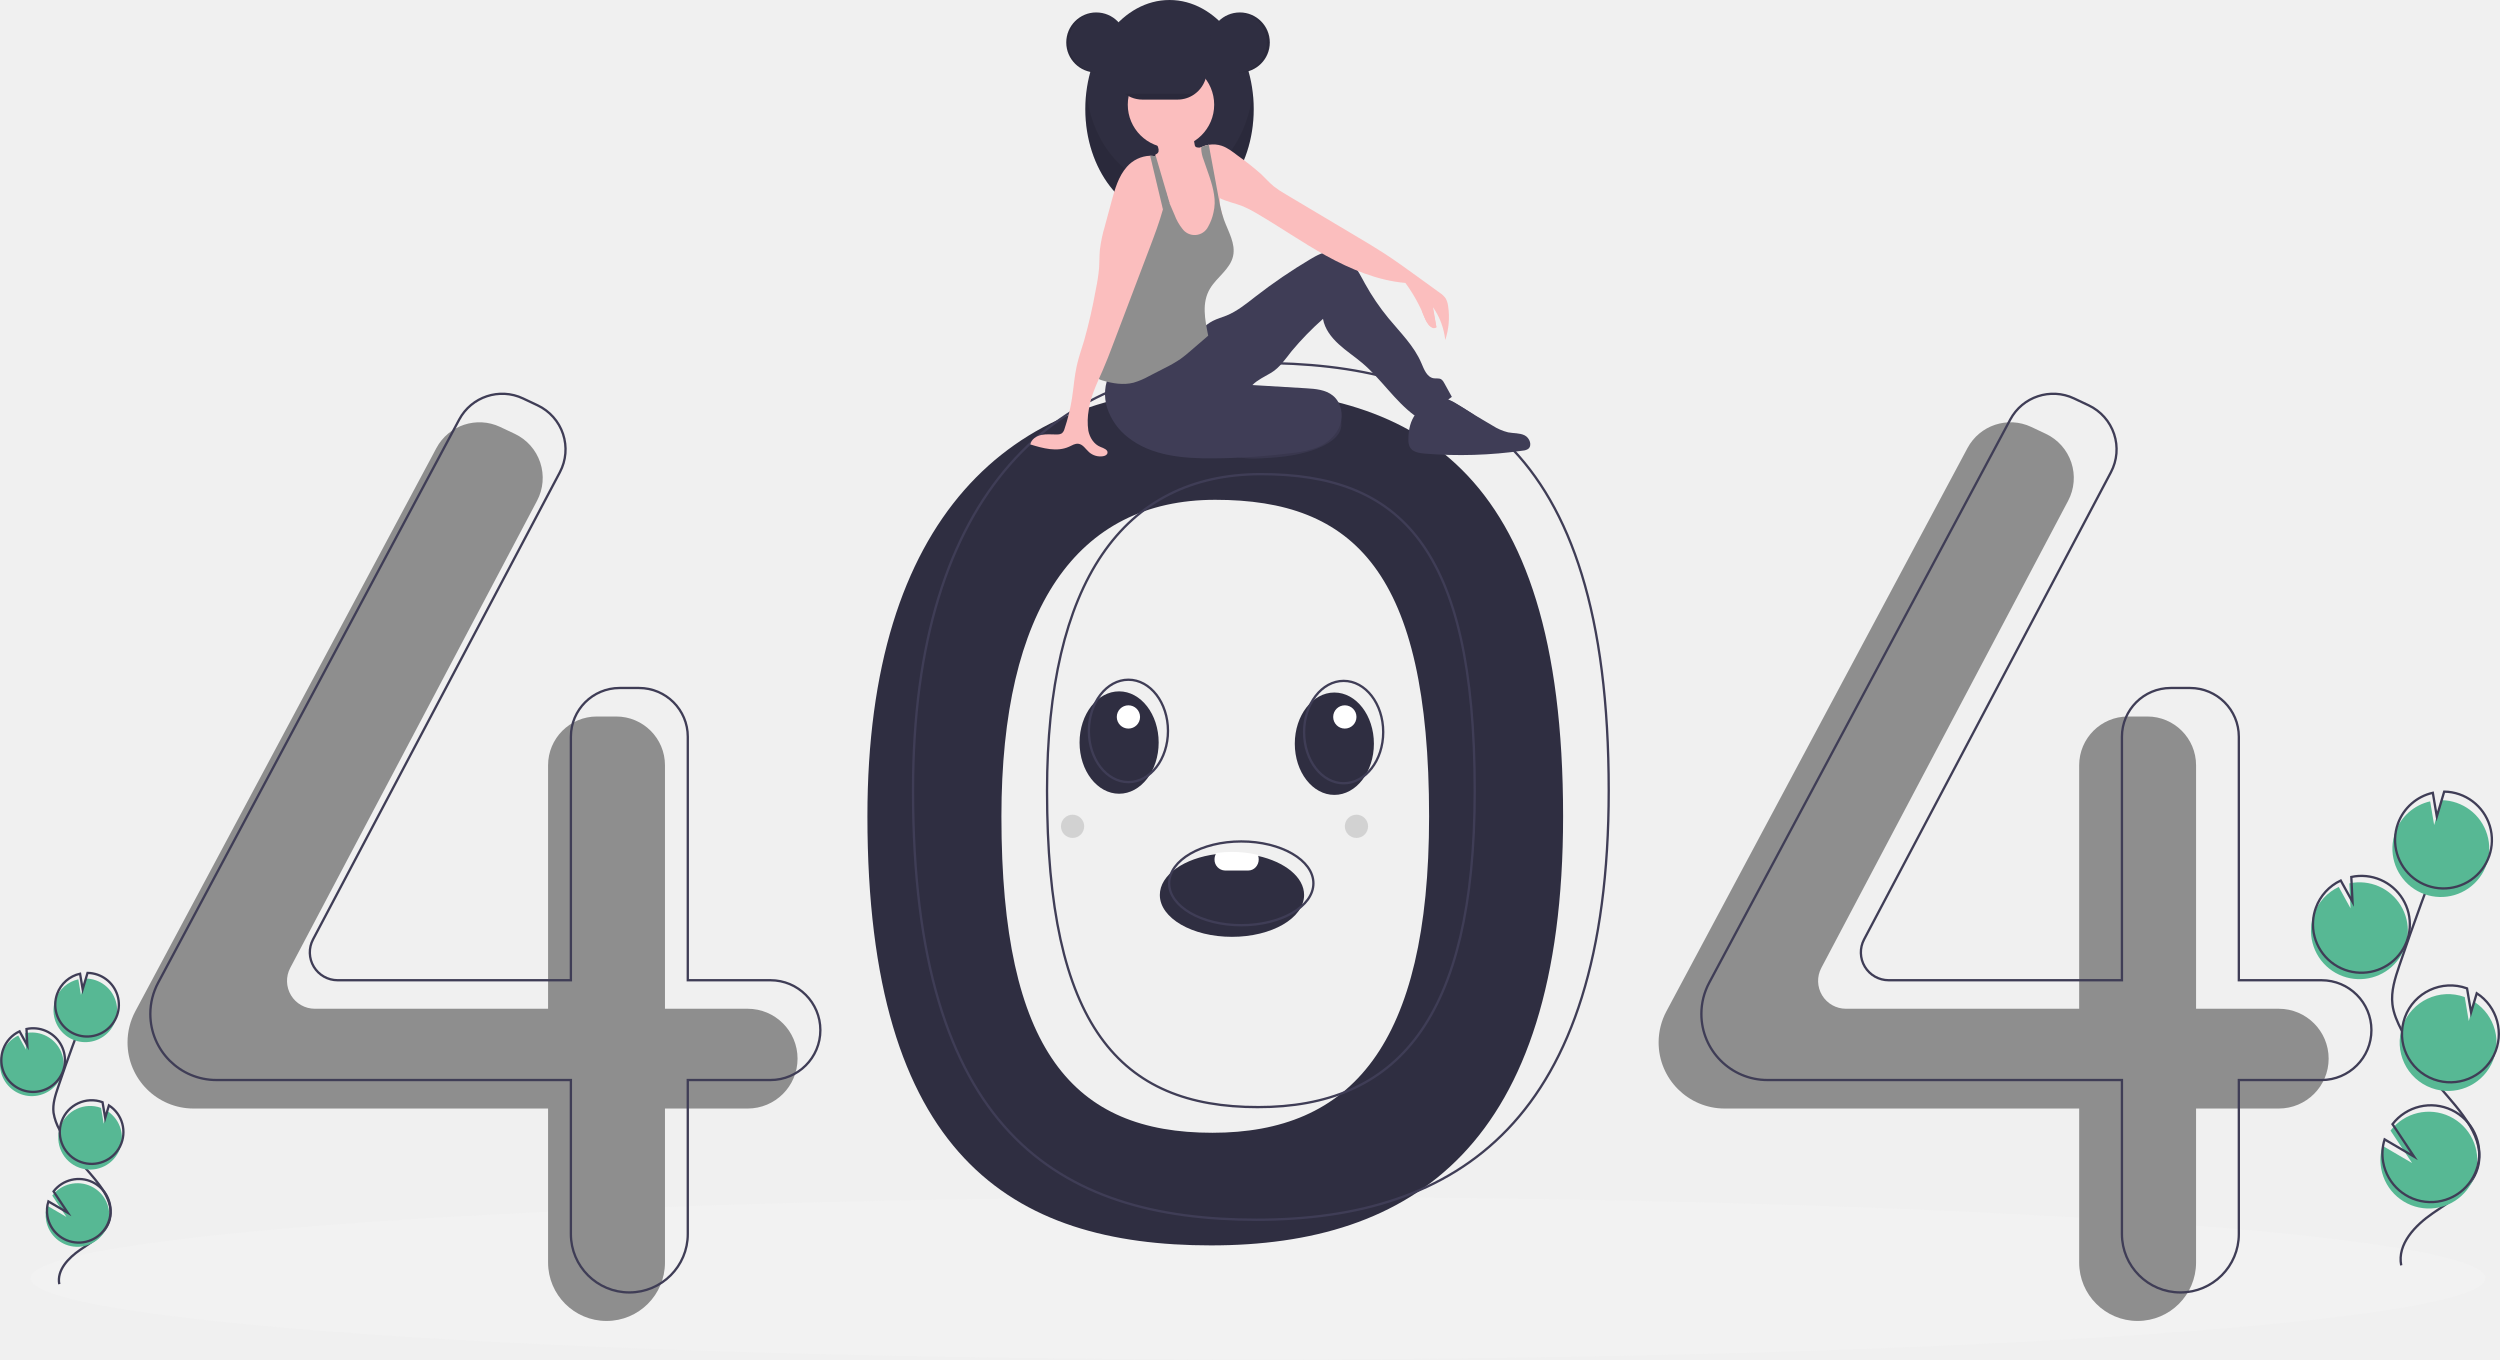
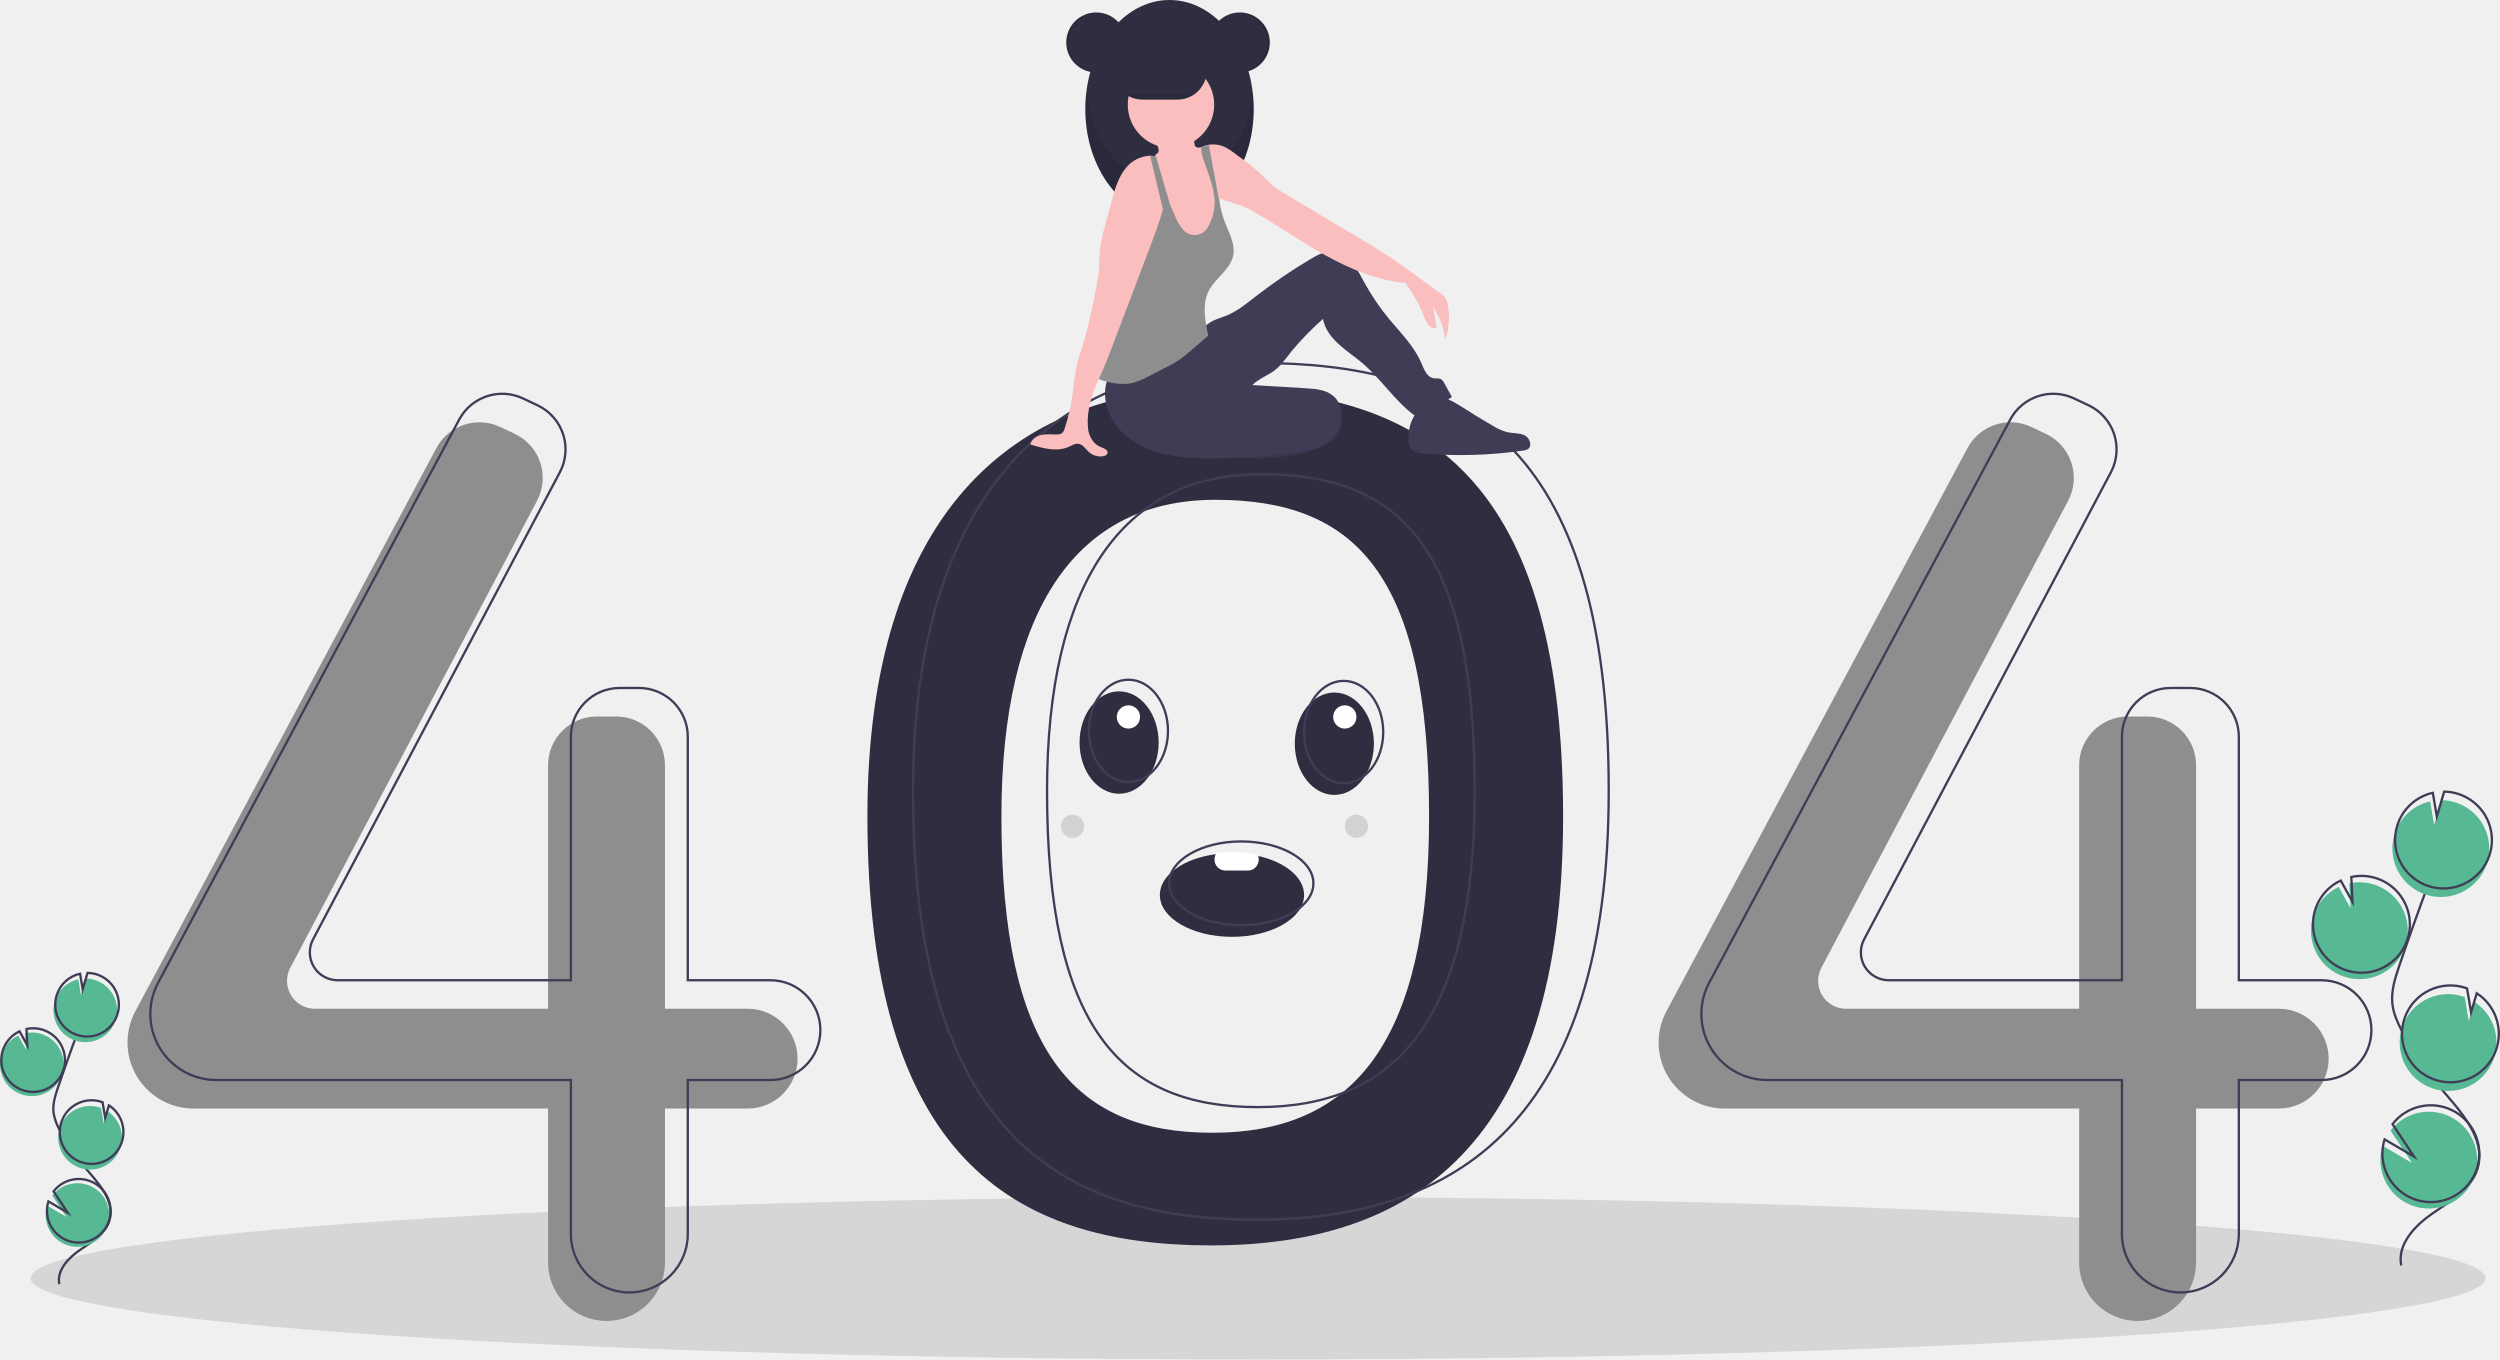
<svg xmlns="http://www.w3.org/2000/svg" id="fd59ce54-f850-4dfc-bc34-dd7d379d600e" data-name="Layer 1" width="1074.392" height="584.231" viewBox="0 0 1074.392 584.231">
-   <ellipse cx="540.643" cy="549.309" rx="527.5" ry="34.922" fill="#f2f2f2" />
+   <ellipse cx="540.643" cy="549.309" rx="527.5" ry="34.922" fill="#D6D6D6" />
  <path d="M583.48,324.894c-85.944,0-147.651,55.139-147.651,183.798,0,145.813,61.707,184.411,147.651,184.411s151.327-42.274,151.327-184.411C734.807,356.753,669.424,324.894,583.48,324.894Zm.565,319.808c-59.527,0-90.626-34.923-90.626-135.916,0-89.112,32.372-136.105,91.899-136.105s91.899,30.868,91.899,136.105C677.217,607.234,643.572,644.703,584.045,644.703Z" transform="translate(-63.054 -157.8845)" fill="#2f2e41" />
  <path d="M384.365,591.401H348.831V486.762A20.956,20.956,0,0,0,327.875,465.806h-8.326a20.956,20.956,0,0,0-20.956,20.956V591.401H198.363a11.963,11.963,0,0,1-10.578-17.552l106.082-200.78A20.956,20.956,0,0,0,284.287,344.33l-6.262-2.957a20.956,20.956,0,0,0-27.429,9.07L121.214,592.475a28.416,28.416,0,0,0-3.356,13.396v0a28.416,28.416,0,0,0,28.416,28.416H298.593v66.167a25.119,25.119,0,0,0,25.119,25.119h0a25.119,25.119,0,0,0,25.119-25.119V634.287h35.534a21.443,21.443,0,0,0,21.443-21.443v0A21.443,21.443,0,0,0,384.365,591.401Z" transform="translate(-63.054 -157.8845)" fill="#8e8e8e" />
  <path d="M1042.362,591.401h-35.534V486.762A20.956,20.956,0,0,0,985.872,465.806h-8.326a20.956,20.956,0,0,0-20.956,20.956V591.401H856.359a11.963,11.963,0,0,1-10.578-17.552L951.864,373.069A20.956,20.956,0,0,0,942.284,344.33l-6.262-2.957a20.956,20.956,0,0,0-27.429,9.07L779.211,592.475a28.416,28.416,0,0,0-3.356,13.396v0a28.416,28.416,0,0,0,28.416,28.416H956.589v66.167a25.119,25.119,0,0,0,25.119,25.119h0a25.119,25.119,0,0,0,25.119-25.119V634.287h35.534a21.443,21.443,0,0,0,21.443-21.443v0A21.443,21.443,0,0,0,1042.362,591.401Z" transform="translate(-63.054 -157.8845)" fill="#8e8e8e" />
  <path d="M394.168,579.148H358.634V474.509a20.956,20.956,0,0,0-20.956-20.956h-8.326a20.956,20.956,0,0,0-20.956,20.956V579.148H208.165a11.963,11.963,0,0,1-10.578-17.552L303.67,360.816a20.956,20.956,0,0,0-9.58-28.739l-6.262-2.957a20.956,20.956,0,0,0-27.429,9.07L131.017,580.222a28.416,28.416,0,0,0-3.356,13.396v0a28.416,28.416,0,0,0,28.416,28.416H308.395v66.167a25.119,25.119,0,0,0,25.119,25.119h0a25.119,25.119,0,0,0,25.119-25.119V622.034h35.534a21.443,21.443,0,0,0,21.443-21.443v0A21.443,21.443,0,0,0,394.168,579.148Z" transform="translate(-63.054 -157.8845)" fill="none" stroke="#3f3d56" stroke-miterlimit="10" />
  <path d="M1060.742,579.148h-35.534V474.509a20.956,20.956,0,0,0-20.956-20.956H995.925a20.956,20.956,0,0,0-20.956,20.956V579.148H874.739a11.963,11.963,0,0,1-10.578-17.552L970.244,360.816a20.956,20.956,0,0,0-9.58-28.739l-6.262-2.957a20.956,20.956,0,0,0-27.429,9.07L797.59,580.222a28.416,28.416,0,0,0-3.356,13.396v0a28.416,28.416,0,0,0,28.416,28.416H974.969v66.167a25.119,25.119,0,0,0,25.119,25.119h0a25.119,25.119,0,0,0,25.119-25.119V622.034h35.534a21.443,21.443,0,0,0,21.443-21.443v0A21.443,21.443,0,0,0,1060.742,579.148Z" transform="translate(-63.054 -157.8845)" fill="none" stroke="#3f3d56" stroke-miterlimit="10" />
  <path d="M603.085,313.866c-85.944,0-147.651,55.139-147.651,183.798,0,145.813,61.707,184.411,147.651,184.411s151.327-42.274,151.327-184.411C754.412,345.725,689.029,313.866,603.085,313.866Zm.565,319.808c-59.527,0-90.626-34.923-90.626-135.916,0-89.112,32.372-136.105,91.899-136.105s91.899,30.868,91.899,136.105C696.822,596.206,663.177,633.675,603.65,633.675Z" transform="translate(-63.054 -157.8845)" fill="none" stroke="#3f3d56" stroke-miterlimit="10" />
  <circle cx="471.141" cy="18.25" r="12.901" fill="#2f2e41" />
  <ellipse cx="502.607" cy="46.885" rx="36.186" ry="46.885" fill="#2f2e41" />
  <path d="M565.661,237.494c-18.128,0-33.141-17.271-35.776-39.805a60.976,60.976,0,0,0-.41,7.08c0,25.894,16.201,46.885,36.186,46.885s36.186-20.991,36.186-46.885a60.976,60.976,0,0,0-.41-7.08C598.803,220.224,583.789,237.494,565.661,237.494Z" transform="translate(-63.054 -157.8845)" opacity="0.1" />
  <path d="M639.296,342.073c-.777,3.193-4.128,5.751-7.839,7.538-7.802,3.757-17.425,4.878-26.76,5.254a45.176,45.176,0,0,1-7.144-.132,20.537,20.537,0,0,1-12.251-5.631,1.681,1.681,0,0,1,.044-2.844c4.969-5.459,13.262-8.806,21.616-11.216,6.334-1.827,17.381-6.561,24.29-5.922C637.944,329.739,640.277,338.041,639.296,342.073Z" transform="translate(-63.054 -157.8845)" fill="#3f3d56" />
  <path d="M639.296,342.073c-.777,3.193-4.128,5.751-7.839,7.538-7.802,3.757-17.425,4.878-26.76,5.254a45.176,45.176,0,0,1-7.144-.132,20.537,20.537,0,0,1-12.251-5.631,1.681,1.681,0,0,1,.044-2.844c4.969-5.459,13.262-8.806,21.616-11.216,6.334-1.827,17.381-6.561,24.29-5.922C637.944,329.739,640.277,338.041,639.296,342.073Z" transform="translate(-63.054 -157.8845)" opacity="0.1" />
  <path d="M540.098,318.206a19.77,19.77,0,0,0-1.199,15.075,26.339,26.339,0,0,0,8.829,12.497c10.095,8.092,23.988,9.205,36.925,9.093a284.649,284.649,0,0,0,33.905-2.324,40.538,40.538,0,0,0,11.001-2.554c4.222-1.827,7.933-5.178,9.436-9.526s.436-9.672-3.134-12.574c-3.137-2.55-7.463-2.9-11.498-3.143l-23.088-1.387c2.281-2.308,5.318-3.614,8.096-5.292,3.685-2.226,6.134-5.965,8.813-9.335a129.001,129.001,0,0,1,13.439-13.817c.751,4.31,3.478,7.85,6.687,10.824s6.908,5.368,10.244,8.2c8.079,6.858,13.896,16.167,22.392,22.5a43.829,43.829,0,0,0,16.049-8.012l-3.302-5.981a3.94,3.94,0,0,0-1.245-1.553c-.935-.575-2.14-.279-3.225-.441-2.901-.435-4.168-3.784-5.306-6.487-3.125-7.422-9.108-13.18-14.218-19.404a98.009,98.009,0,0,1-9.996-14.723c-1.717-3.102-3.288-6.331-5.617-9.003s-5.594-4.773-9.139-4.781c-3.132-.007-6.021,1.584-8.714,3.183a230.477,230.477,0,0,0-23.63,16.099c-3.944,3.062-7.863,6.296-12.489,8.174-1.947.79-4,1.331-5.869,2.292-3.273,1.684-5.757,4.534-8.431,7.064C566.277,311.892,553.219,317.738,540.098,318.206Z" transform="translate(-63.054 -157.8845)" fill="#3f3d56" />
  <path d="M588.374,253.983a23.774,23.774,0,0,1-1.734,8.033,10.045,10.045,0,0,1-5.768,5.573,12.375,12.375,0,0,1-5.623.182,10.882,10.882,0,0,1-4.582-1.561c-2.165-1.488-3.244-4.144-3.637-6.743-.393-2.596-.217-5.249-.469-7.863a42.944,42.944,0,0,0-1.202-6.255c-.17-.683-.343-1.362-.513-2.042-.167-.68-.33-1.359-.481-2.039-.138-.639-.267-1.281-.378-1.926-.091-.544-.173-1.092-.233-1.643a18.423,18.423,0,0,0-.809-4.811,14.607,14.607,0,0,0-1.687-2.854c-.286-.409-.563-.818-.818-1.243a5.89,5.89,0,0,1-.972-3.748,3.286,3.286,0,0,1,.148-.601c.025-.076.053-.151.085-.223A1.802,1.802,0,0,0,560.932,223.07a3.433,3.433,0,0,0-.148-1.778,11.318,11.318,0,0,0-.96-2.288c-.264-.478-1.161-1.34-1.167-1.888-.013-1.101,2.14-1.989,3.011-2.423a16.796,16.796,0,0,1,8.597-1.743c1.904.129,3.968.714,5.019,2.31.944,1.438.818,3.301,1.221,4.972a1.471,1.471,0,0,0,.299.664,1.341,1.341,0,0,0,.739.34,4.549,4.549,0,0,0,1.416.057h.003a2.931,2.931,0,0,0,.371-.054,4.957,4.957,0,0,0,2.033-.878q.585-.156,1.18-.255a.251.251,0,0,0,.047-.009c1.576,4.975,1.781,10.308,3.071,15.374.639,2.52,1.554,5.009,1.683,7.602.009.113.013.23.016.346.019.834-.047,1.674-.013,2.505a6.981,6.981,0,0,0,.126,1.114,15.611,15.611,0,0,0,.525,1.743l.009.028c.06.183.116.368.164.554.035.135.066.267.091.403l.003.009A14.938,14.938,0,0,1,588.374,253.983Z" transform="translate(-63.054 -157.8845)" fill="#fbbebe" />
  <circle cx="503.237" cy="44.997" r="18.565" fill="#fbbebe" />
  <path d="M684.157,304.033a30.445,30.445,0,0,0-5.236-14.103q.722,4.295,1.447,8.587a3.214,3.214,0,0,1-3.367-1.035,10.337,10.337,0,0,1-1.765-3.276,67.466,67.466,0,0,0-8.21-14.736c-11.819-.985-23.502-5.884-33.896-11.595-10.396-5.708-20.126-12.552-30.384-18.502a43.573,43.573,0,0,0-5.544-2.832c-3.21-1.287-6.812-1.954-9.855-3.468-.204-.101-.409-.208-.61-.318a12.578,12.578,0,0,1-1.945-1.306,10.344,10.344,0,0,1-.931-.856,20.351,20.351,0,0,1-3.559-5.953c-1.633-3.612-2.215-7.97-3.845-11.583a11.203,11.203,0,0,1,2.502-1.765h.003c.132-.069.264-.135.4-.198a11.94,11.94,0,0,1,2.004-.733q.585-.156,1.18-.255a.251.251,0,0,0,.047-.009,11.566,11.566,0,0,1,5.491.434c2.587.875,4.767,2.621,6.941,4.273a114.02,114.02,0,0,1,10.148,8.049c1.794,1.718,3.43,3.606,5.359,5.167a42.144,42.144,0,0,0,5.057,3.351q15.656,9.327,31.315,18.65c3.534,2.105,7.07,4.21,10.526,6.438,5.249,3.386,10.308,7.055,15.365,10.721q4.47,3.238,8.936,6.479a9.728,9.728,0,0,1,2.533,2.341,8.472,8.472,0,0,1,1.123,3.433A31.387,31.387,0,0,1,684.157,304.033Z" transform="translate(-63.054 -157.8845)" fill="#fbbebe" />
  <path d="M592.977,267.944c-1.252,5.617-6.929,9.012-9.896,13.946-3.688,6.123-2.184,13.241-.799,20.255q-3.795,3.271-7.593,6.542c-1.397,1.199-2.794,2.404-4.298,3.464a57.351,57.351,0,0,1-6.86,3.94q-3.361,1.728-6.721,3.458a32.128,32.128,0,0,1-6.58,2.788c-4.415,1.133-9.103.34-13.471-.972a6.088,6.088,0,0,1-1.473-.601,2.394,2.394,0,0,1-.699-.632,3.911,3.911,0,0,1-.444-2.539c.444-7.351,2.24-14.547,4.031-21.69a85.26,85.26,0,0,1,3.848-12.577,85.077,85.077,0,0,1,5.415-10.151,68.368,68.368,0,0,1,7.929-11.514,18.479,18.479,0,0,0,3.675-4.739c1.117-2.549.686-5.472.913-8.247a17.148,17.148,0,0,1,1.633-6.007v-.003a17.093,17.093,0,0,1,1.743-2.882q.458,1.067.916,2.13.302.699.598,1.394.387.897.768,1.787,1.1,2.558,2.196,5.113a21.59,21.59,0,0,0,3.335,5.944,6.499,6.499,0,0,0,11.123-.853,21.261,21.261,0,0,0,2.272-6.013,19.215,19.215,0,0,0,.252-7.835c-.758-5.009-2.889-10.126-4.437-14.78a14.945,14.945,0,0,1-1.079-4.871,3.351,3.351,0,0,1,.057-.56c.009-.047.019-.098.028-.145a11.94,11.94,0,0,1,2.004-.733q.585-.156,1.18-.255,2.044,11.064,4.094,22.127c.032.173.066.346.098.522.195,1.057.393,2.115.614,3.169.198.957.412,1.91.651,2.857l.009.028c.082.321.167.639.255.957l.003.009c.242.868.513,1.731.818,2.58C590.938,257.475,594.164,262.629,592.977,267.944Z" transform="translate(-63.054 -157.8845)" fill="#8e8e8e" />
  <path d="M668.321,346.877a6.583,6.583,0,0,0,.61,3.143c1.162,2.124,3.95,2.606,6.362,2.805a188.377,188.377,0,0,0,42.266-1.288,4.886,4.886,0,0,0,2.151-.668c1.99-1.395.763-4.795-1.41-5.884s-4.751-.826-7.135-1.297a22.479,22.479,0,0,1-6.678-2.896q-7.252-4.167-14.293-8.688c-2.795-1.795-6.093-3.71-9.24-2.646C672.43,332.343,668.265,337.681,668.321,346.877Z" transform="translate(-63.054 -157.8845)" fill="#3f3d56" />
  <path d="M564.437,240.874v.003c-.022.132-.044.261-.072.39-.035.214-.076.431-.116.645-.39,1.998-.868,3.987-1.419,5.963-1.51,5.459-3.534,10.831-5.541,16.123q-8.081,21.287-16.164,42.577c-1.359,3.575-2.716,7.152-4.261,10.654-.516,1.167-1.048,2.344-1.576,3.534-1.894,4.257-3.713,8.653-4.317,13.184a27.45,27.45,0,0,0-.192,9.04c.604,2.97,2.407,5.872,5.23,6.97,1.378.538,3.351,1.259,2.974,2.69-.204.787-1.098,1.171-1.901,1.303a7.312,7.312,0,0,1-5.966-1.718c-1.507-1.337-2.665-3.417-4.67-3.641-1.388-.151-2.665.68-3.936,1.262-5.186,2.369-11.227.711-16.674-.972.428-2.206,2.643-3.66,4.843-4.1,2.199-.444,4.474-.129,6.718-.189a3.51,3.51,0,0,0,2.042-.525,3.705,3.705,0,0,0,1.101-1.882,78.964,78.964,0,0,0,3.213-13.147c.724-4.666,1.026-9.405,2.058-14.015.802-3.597,2.042-7.08,3.106-10.61a224.682,224.682,0,0,0,5.06-22.077,78.02,78.02,0,0,0,1.425-9.368c.179-2.612.094-5.236.346-7.838a60.888,60.888,0,0,1,2.111-9.997q1.444-5.348,2.885-10.689c1.425-5.271,2.955-10.746,6.567-14.843a13.962,13.962,0,0,1,10.028-4.789,9.882,9.882,0,0,1,2.13.23c.116.028.233.057.349.088a8.634,8.634,0,0,1,2.174.9c1.114-.708,1.68-.459,2.42.632a6.973,6.973,0,0,1,.881,3.795A52.424,52.424,0,0,1,564.437,240.874Z" transform="translate(-63.054 -157.8845)" fill="#fbbebe" />
  <path d="M565.661,245.046l-.047.047-.255.255-2.53,2.527-1.24-5.208-4.251-17.854a9.882,9.882,0,0,1,2.13.23,3.286,3.286,0,0,1,.148-.601l.201.689,1.441,4.902,2.728,9.308.45,1.532v.003Z" transform="translate(-63.054 -157.8845)" fill="#8e8e8e" />
  <path d="M581.715,188.087a12.582,12.582,0,0,1-3.7,8.896,12.314,12.314,0,0,1-1.36,1.176,12.528,12.528,0,0,1-7.536,2.524H554.023a12.59,12.59,0,0,1,0-25.18h15.096A12.629,12.629,0,0,1,581.715,188.087Z" transform="translate(-63.054 -157.8845)" fill="#2f2e41" />
  <circle cx="532.815" cy="18.25" r="12.901" fill="#2f2e41" />
  <path d="M595.554,163.234c-.158,0-.315.006-.472.012a12.898,12.898,0,0,1,0,25.778c.157.006.314.012.472.012a12.901,12.901,0,1,0,0-25.802Z" transform="translate(-63.054 -157.8845)" opacity="0.1" />
  <path d="M534.195,163.234c.158,0,.315.006.472.012a12.898,12.898,0,0,0,0,25.778c-.157.006-.314.012-.472.012a12.901,12.901,0,0,1,0-25.802Z" transform="translate(-63.054 -157.8845)" opacity="0.1" />
  <path d="M576.655,198.159a12.528,12.528,0,0,1-7.536,2.524H554.023a12.528,12.528,0,0,1-7.536-2.524Z" transform="translate(-63.054 -157.8845)" opacity="0.1" />
  <path d="M674.14,291.64s3.252,9.372,6.229,6.876L677.996,286.267Z" transform="translate(-63.054 -157.8845)" fill="#fbbebe" />
  <path d="M1069.918,577.434a20.813,20.813,0,1,0,2.772-39.915l.521,10.712-5.068-9.18a20.734,20.734,0,0,0-10.684,11.723,20.408,20.408,0,0,0-1.197,5.63A20.809,20.809,0,0,0,1069.918,577.434Z" transform="translate(-63.054 -157.8845)" fill="#57b894" />
  <path d="M1094.995,701.678c-1.789-9.11,5.963-17.187,13.621-22.437s16.605-10.408,19.218-19.317c3.755-12.804-7.43-24.53-16.136-34.642a125.3,125.3,0,0,1-16.524-24.557c-1.811-3.533-3.476-7.225-3.952-11.166-.686-5.675,1.137-11.323,2.974-16.737q9.179-27.052,19.628-53.65" transform="translate(-63.054 -157.8845)" fill="none" stroke="#3f3d56" stroke-miterlimit="10" />
  <path d="M1070.775,574.676a20.813,20.813,0,1,0,2.772-39.915l.521,10.712-5.068-9.18a20.734,20.734,0,0,0-10.684,11.723,20.408,20.408,0,0,0-1.197,5.63A20.809,20.809,0,0,0,1070.775,574.676Z" transform="translate(-63.054 -157.8845)" fill="none" stroke="#3f3d56" stroke-miterlimit="10" />
  <path d="M1092.451,515.473a20.788,20.788,0,0,1,14.98-13.198l1.714,10.184,3.177-10.696a20.81,20.81,0,1,1-19.871,13.71Z" transform="translate(-63.054 -157.8845)" fill="#57b894" />
  <path d="M1093.594,511.795a20.788,20.788,0,0,1,14.98-13.198l1.714,10.184,3.177-10.696a20.81,20.81,0,1,1-19.871,13.71Z" transform="translate(-63.054 -157.8845)" fill="none" stroke="#3f3d56" stroke-miterlimit="10" />
  <path d="M1108.045,625.489a20.81,20.81,0,0,0,18.419-37.023l-2.441,8.219-1.731-10.304a.362.362,0,0,0-.053-.02,20.811,20.811,0,1,0-14.194,39.127Z" transform="translate(-63.054 -157.8845)" fill="#57b894" />
  <path d="M1109.035,621.764a20.81,20.81,0,0,0,18.419-37.023l-2.441,8.219-1.731-10.304a.362.362,0,0,0-.053-.02,20.811,20.811,0,1,0-14.194,39.127Z" transform="translate(-63.054 -157.8845)" fill="none" stroke="#3f3d56" stroke-miterlimit="10" />
  <path d="M1086.378,660.051a20.801,20.801,0,1,0,4.011-16.297l9.273,13.957-12.67-7.408A20.616,20.616,0,0,0,1086.378,660.051Z" transform="translate(-63.054 -157.8845)" fill="#57b894" />
  <path d="M1087.235,657.294a20.801,20.801,0,1,0,4.011-16.297l9.273,13.957-12.67-7.408A20.616,20.616,0,0,0,1087.235,657.294Z" transform="translate(-63.054 -157.8845)" fill="none" stroke="#3f3d56" stroke-miterlimit="10" />
  <path d="M72.061,628.133a13.674,13.674,0,1,0,1.821-26.225l.342,7.038-3.33-6.032a13.623,13.623,0,0,0-7.019,7.702,13.409,13.409,0,0,0-.787,3.699A13.672,13.672,0,0,0,72.061,628.133Z" transform="translate(-63.054 -157.8845)" fill="#57b894" />
  <path d="M88.538,709.763c-1.175-5.986,3.918-11.292,8.949-14.741s10.91-6.838,12.626-12.692c2.467-8.412-4.882-16.117-10.601-22.76A82.324,82.324,0,0,1,88.656,643.436a22.21,22.21,0,0,1-2.597-7.336c-.451-3.729.747-7.439,1.954-10.996q6.031-17.773,12.896-35.249" transform="translate(-63.054 -157.8845)" fill="none" stroke="#3f3d56" stroke-miterlimit="10" />
  <path d="M72.625,626.321a13.674,13.674,0,1,0,1.821-26.225l.342,7.038L71.458,601.103a13.623,13.623,0,0,0-7.019,7.702,13.409,13.409,0,0,0-.787,3.699A13.672,13.672,0,0,0,72.625,626.321Z" transform="translate(-63.054 -157.8845)" fill="none" stroke="#3f3d56" stroke-miterlimit="10" />
  <path d="M86.866,587.423a13.658,13.658,0,0,1,9.842-8.671l1.126,6.691,2.087-7.027a13.673,13.673,0,1,1-13.055,9.007Z" transform="translate(-63.054 -157.8845)" fill="#57b894" />
  <path d="M87.617,585.007a13.658,13.658,0,0,1,9.842-8.671l1.126,6.691L100.673,576a13.673,13.673,0,1,1-13.055,9.007Z" transform="translate(-63.054 -157.8845)" fill="none" stroke="#3f3d56" stroke-miterlimit="10" />
  <path d="M97.112,659.706a13.673,13.673,0,0,0,12.102-24.325l-1.604,5.4-1.137-6.77a.238.238,0,0,0-.035-.013,13.673,13.673,0,1,0-9.326,25.707Z" transform="translate(-63.054 -157.8845)" fill="#57b894" />
  <path d="M97.762,657.259a13.673,13.673,0,0,0,12.102-24.325l-1.604,5.4-1.137-6.77a.238.238,0,0,0-.035-.013,13.673,13.673,0,1,0-9.326,25.707Z" transform="translate(-63.054 -157.8845)" fill="none" stroke="#3f3d56" stroke-miterlimit="10" />
  <path d="M82.876,682.414a13.667,13.667,0,1,0,2.635-10.708l6.092,9.17-8.324-4.867A13.545,13.545,0,0,0,82.876,682.414Z" transform="translate(-63.054 -157.8845)" fill="#57b894" />
  <path d="M83.439,680.602a13.667,13.667,0,1,0,2.635-10.708l6.092,9.17-8.324-4.867A13.545,13.545,0,0,0,83.439,680.602Z" transform="translate(-63.054 -157.8845)" fill="none" stroke="#3f3d56" stroke-miterlimit="10" />
  <ellipse cx="480.946" cy="319.115" rx="17" ry="22" fill="#2f2e41" />
  <ellipse cx="573.446" cy="319.615" rx="17" ry="22" fill="#2f2e41" />
  <path d="M623.5,542.5c0,9.94-13.88,18-31,18s-31-8.06-31-18c0-8.61,10.41-15.81,24.32-17.57a50.104,50.104,0,0,1,6.68-.43,50.699,50.699,0,0,1,11.13,1.2C615.25,528.29,623.5,534.84,623.5,542.5Z" transform="translate(-63.054 -157.8845)" fill="#2f2e41" />
  <ellipse cx="484.946" cy="314.115" rx="17" ry="22" fill="none" stroke="#3f3d56" stroke-miterlimit="10" />
  <ellipse cx="577.446" cy="314.615" rx="17" ry="22" fill="none" stroke="#3f3d56" stroke-miterlimit="10" />
  <ellipse cx="533.446" cy="379.615" rx="31" ry="18" fill="none" stroke="#3f3d56" stroke-miterlimit="10" />
  <path d="M604,527.2a4.937,4.937,0,0,1-1.32,3.392A4.339,4.339,0,0,1,599.5,532h-10a4.664,4.664,0,0,1-4.5-4.8,4.905,4.905,0,0,1,.82-2.741A47.02,47.02,0,0,1,592.5,524a47.665,47.665,0,0,1,11.13,1.28A5.067,5.067,0,0,1,604,527.2Z" transform="translate(-63.054 -157.8845)" fill="#fff" />
  <circle cx="484.946" cy="308.115" r="5" fill="#fff" />
  <circle cx="577.946" cy="308.115" r="5" fill="#fff" />
  <circle cx="582.946" cy="355.115" r="5" fill="#8e8e8e" opacity="0.3" />
  <circle cx="460.946" cy="355.115" r="5" fill="#8e8e8e" opacity="0.3" />
</svg>
